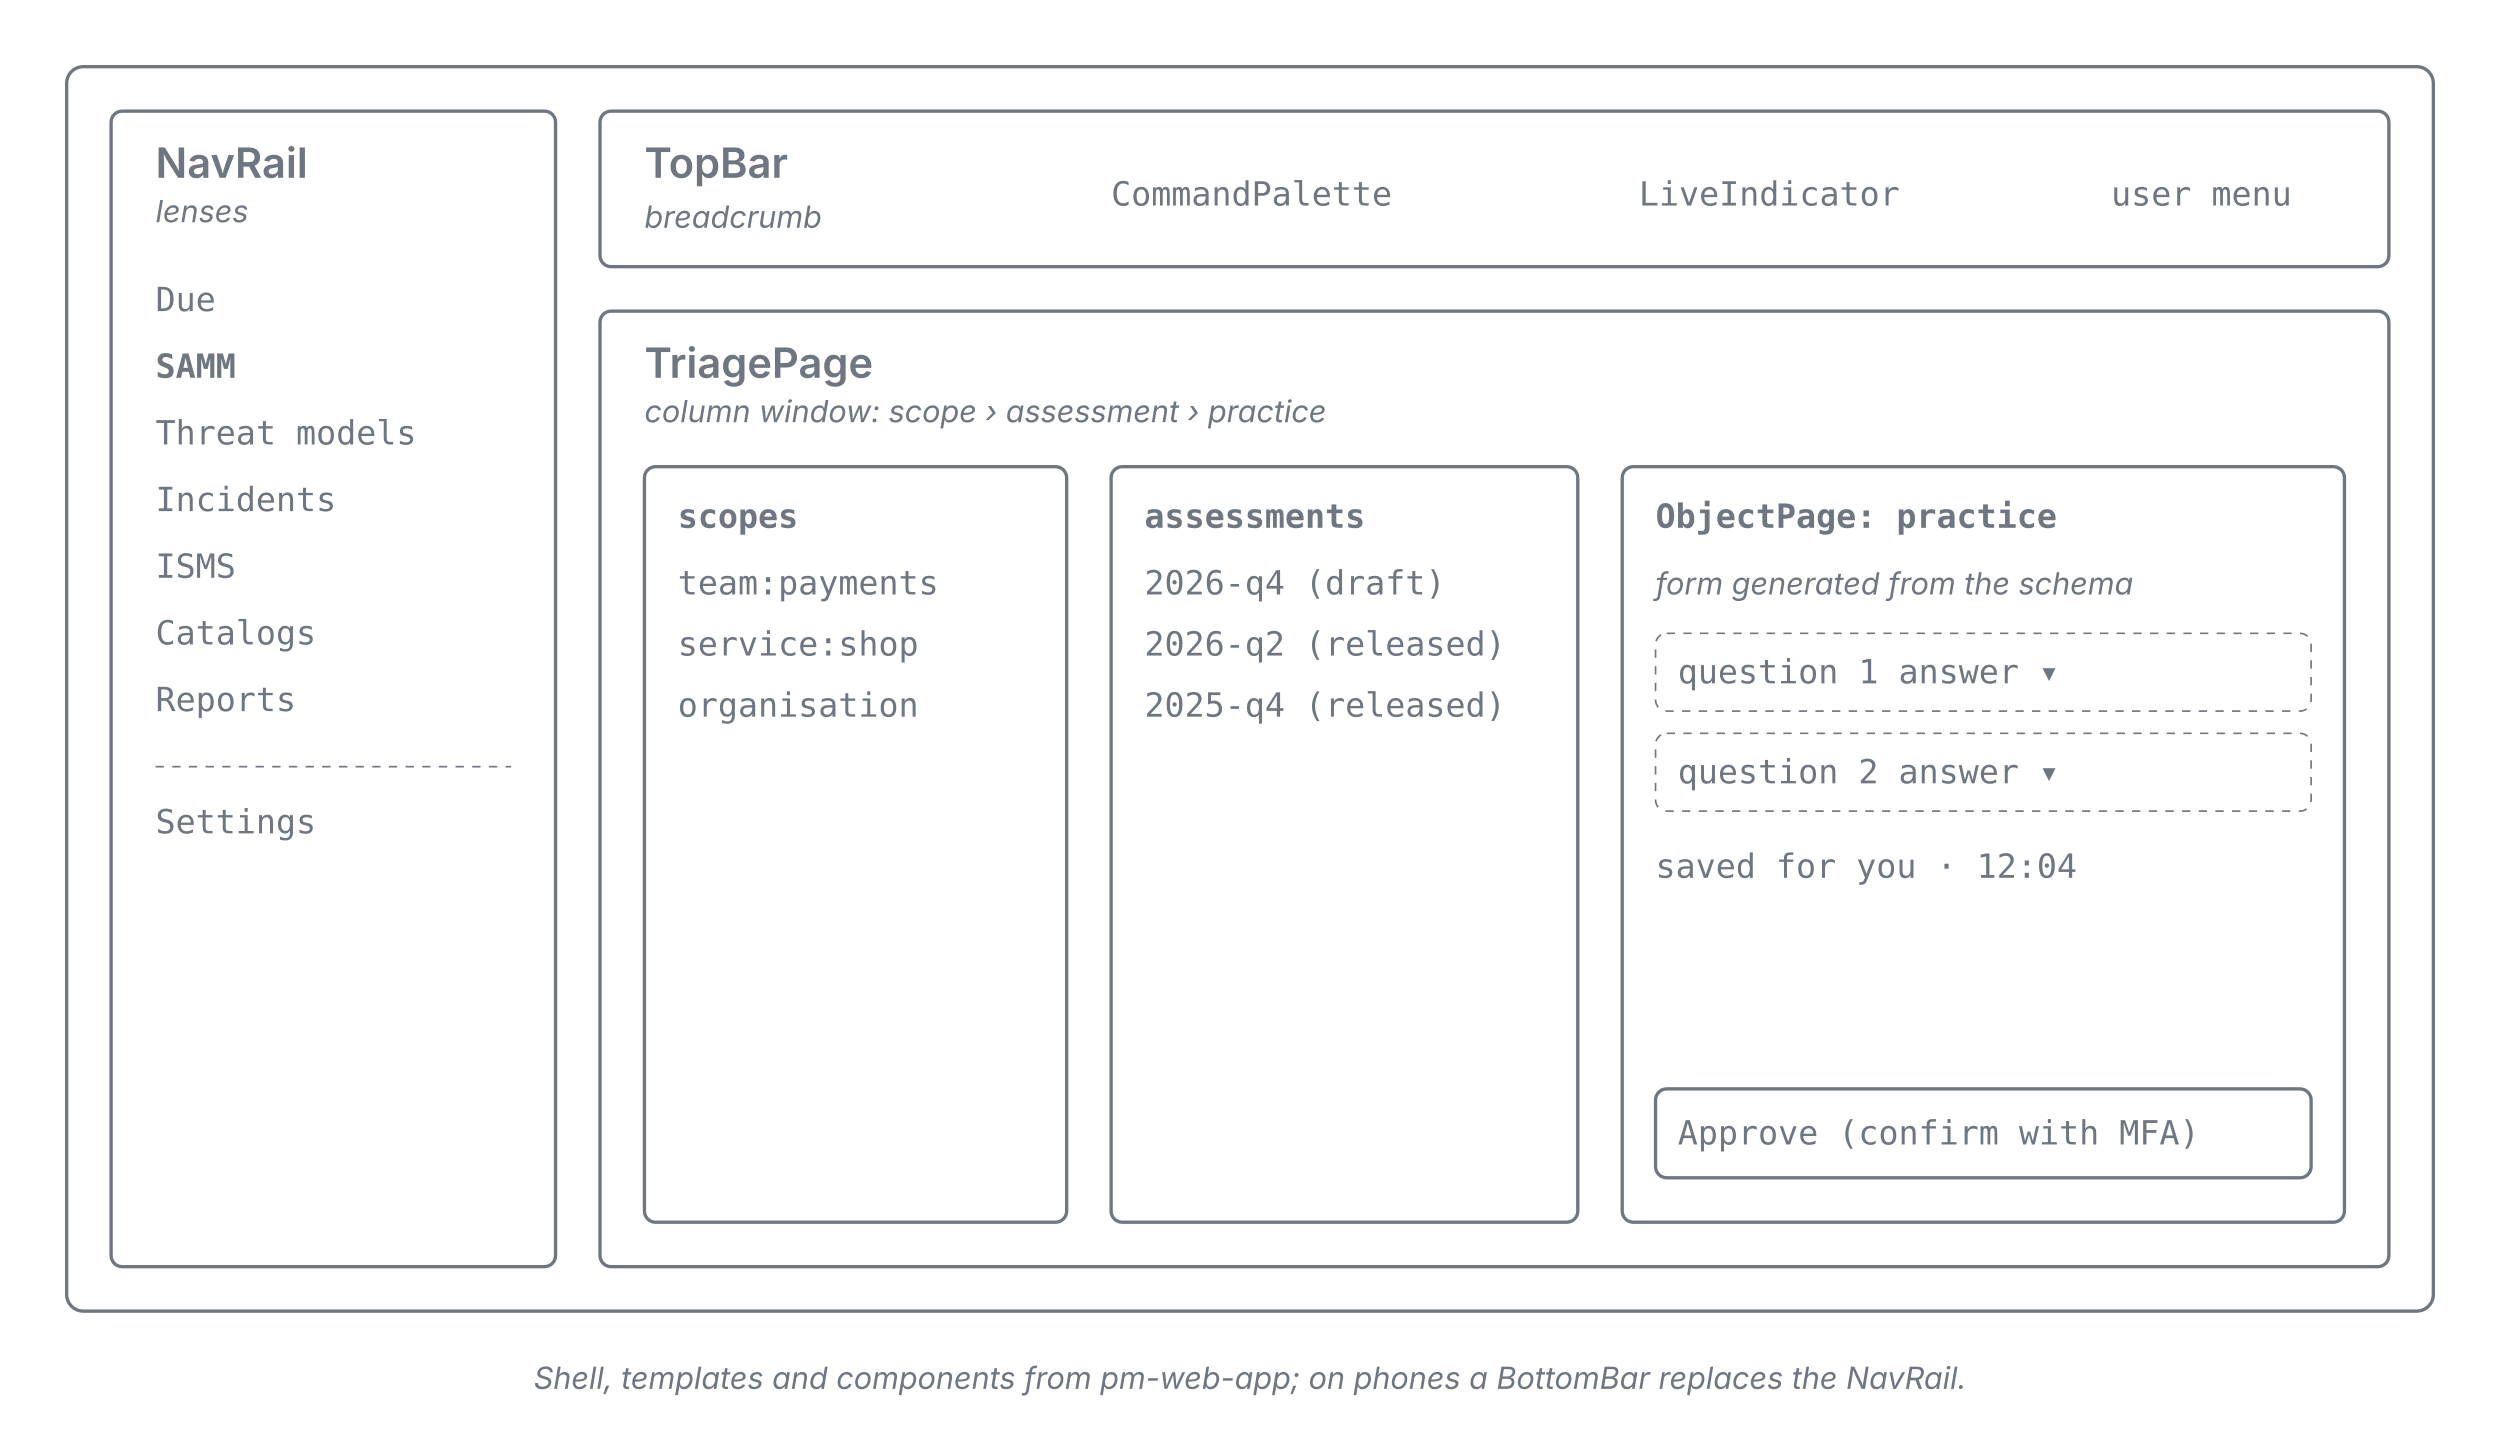
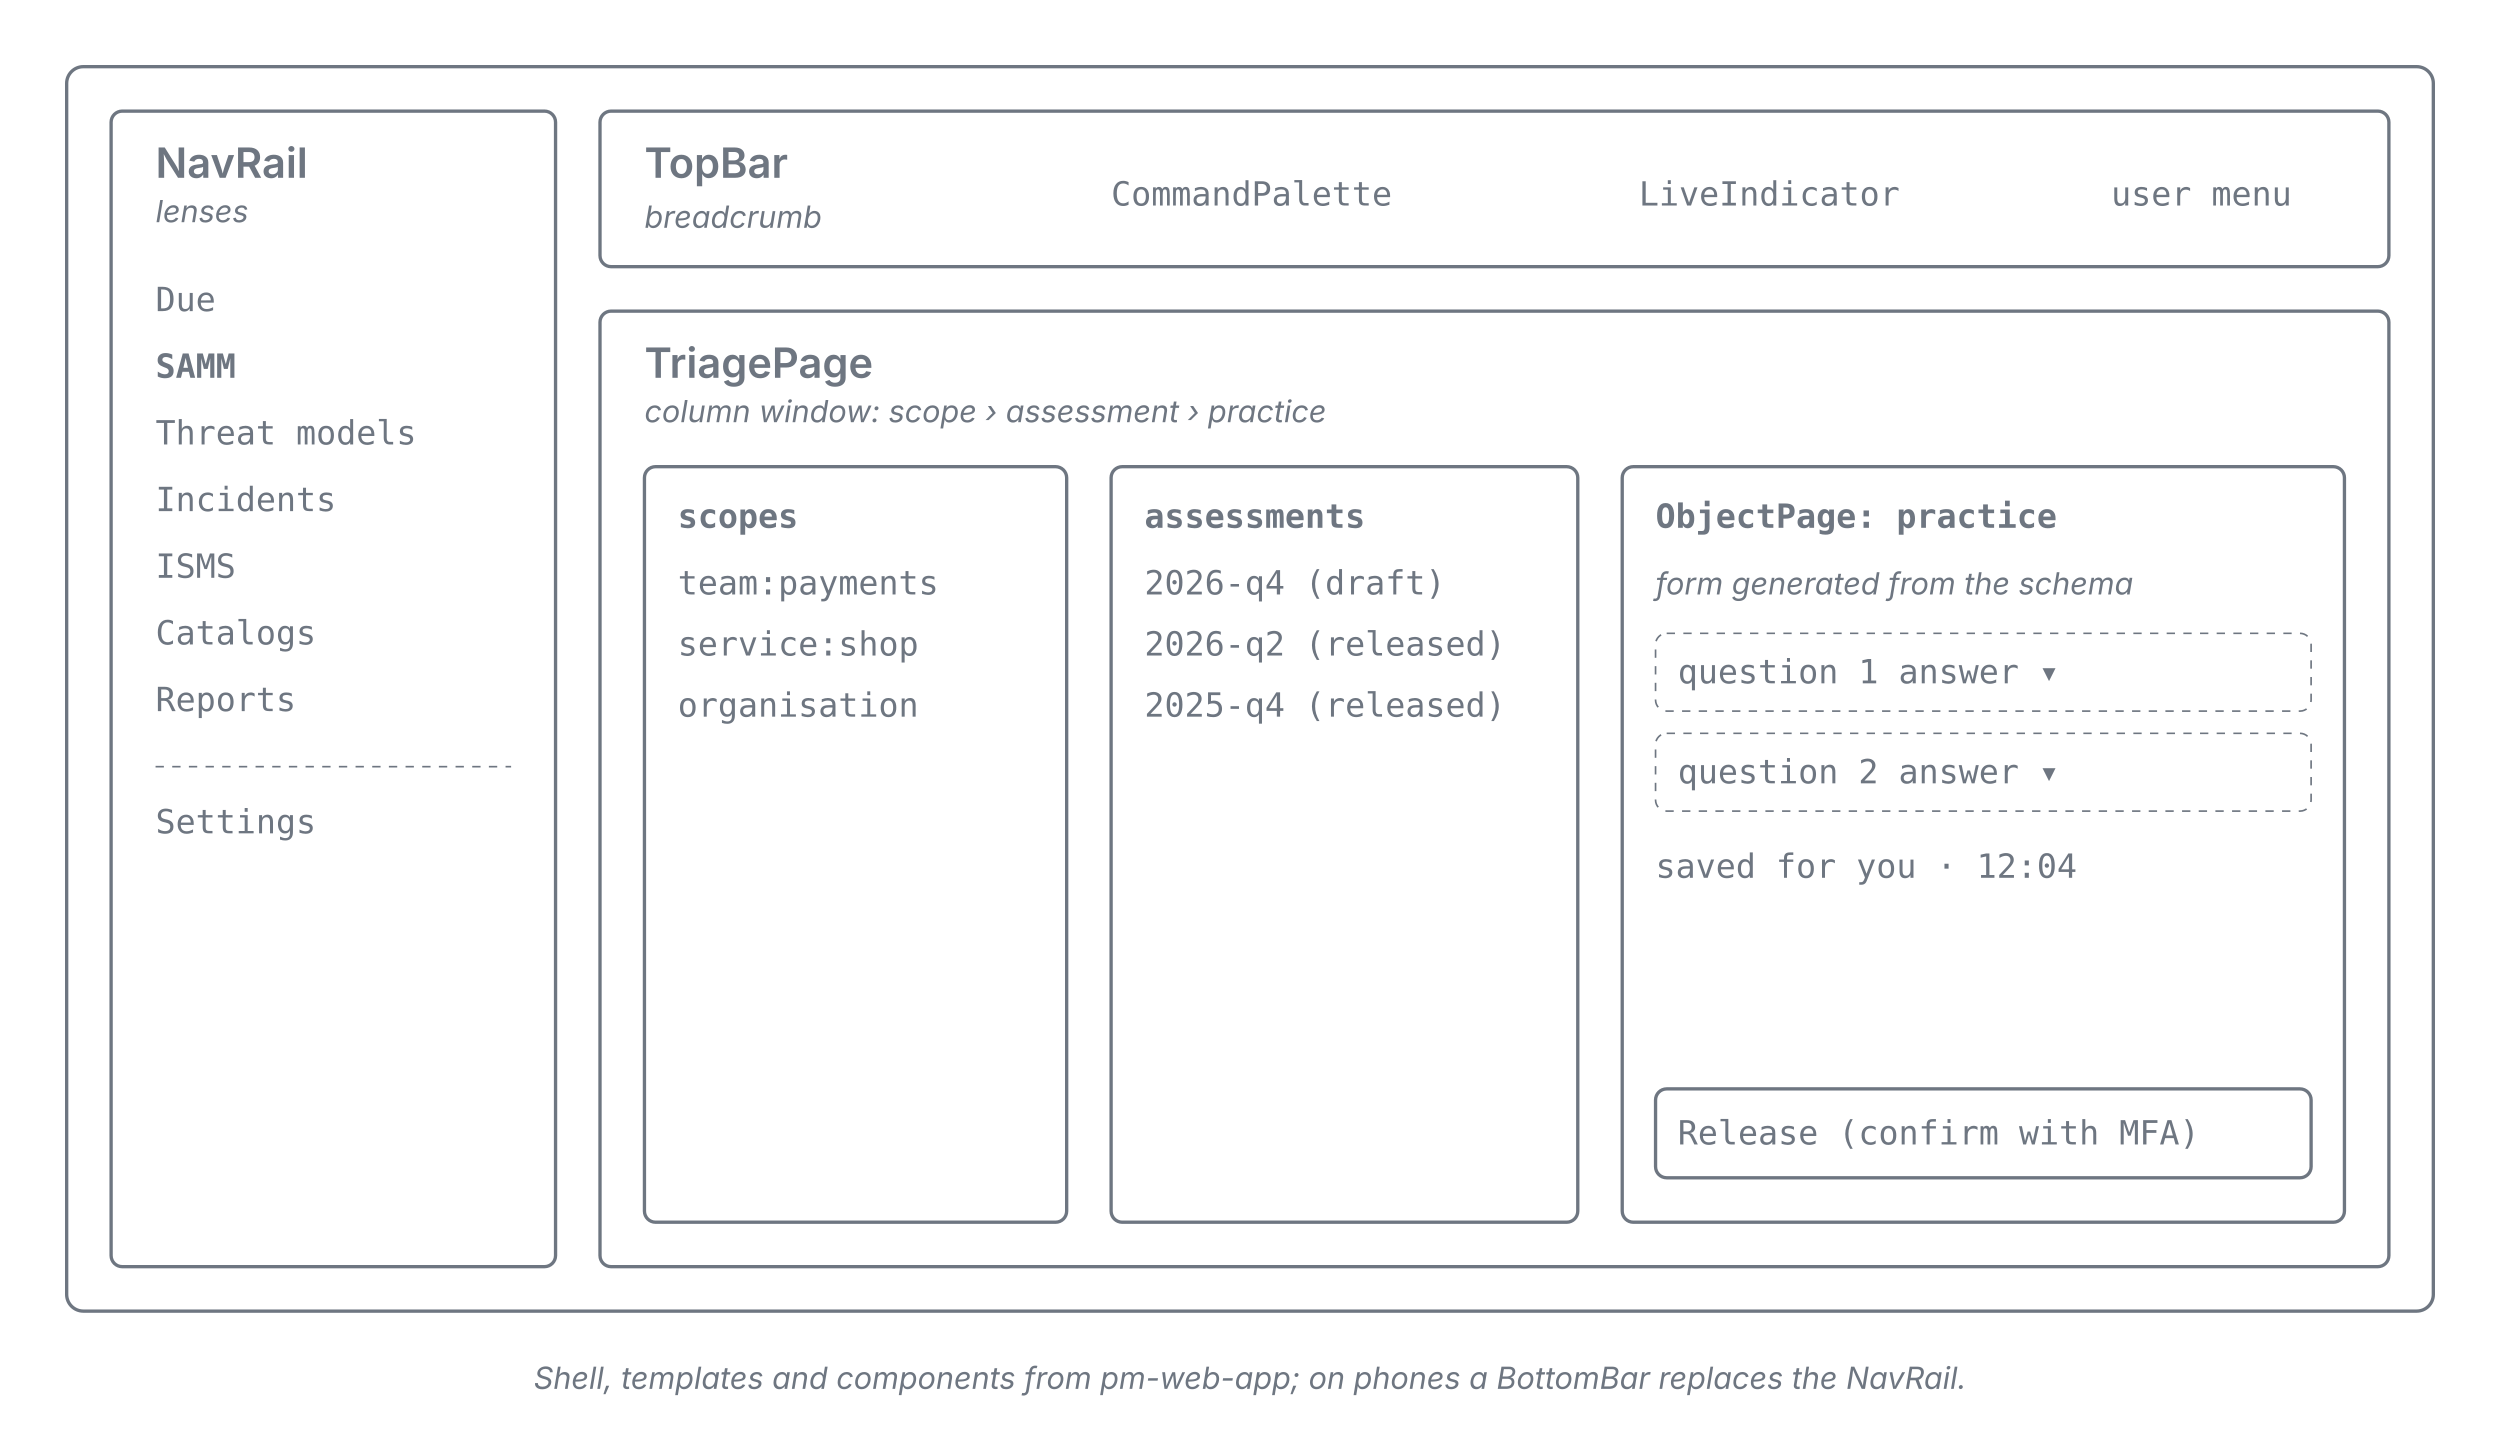
<svg xmlns="http://www.w3.org/2000/svg" viewBox="0 0 900 524" role="img" aria-labelledby="title desc" font-family="ui-sans-serif, -apple-system, system-ui, 'Segoe UI', sans-serif">
  <defs>
    <style>
      .stroke    { stroke: #6e7681; stroke-width: 1.2; fill: none; }
      .thin      { stroke: #6e7681; stroke-width: 0.6; stroke-dasharray: 3 3; fill: none; }
      .hdr       { font-size: 15px; font-weight: 600; fill: #6e7681; }
      .sub       { font-size: 11px; fill: #6e7681; font-style: italic; }
      .item      { font-size: 12px; fill: #6e7681; font-family: ui-monospace, "SF Mono", Menlo, Consolas, monospace; }
      .item-bold { font-size: 12px; font-weight: 700; fill: #6e7681; font-family: ui-monospace, "SF Mono", Menlo, Consolas, monospace; }
      .caption   { font-size: 11px; fill: #6e7681; text-anchor: middle; font-style: italic; }
    </style>
  </defs>
  <rect class="stroke" x="24" y="24" width="852" height="448" rx="6" />
  <rect class="stroke" x="40" y="40" width="160" height="416" rx="4" />
  <text x="56" y="64" class="hdr">NavRail</text>
  <text x="56" y="80" class="sub">lenses</text>
  <text x="56" y="112" class="item">Due</text>
  <text x="56" y="136" class="item-bold">SAMM</text>
  <text x="56" y="160" class="item">Threat models</text>
  <text x="56" y="184" class="item">Incidents</text>
  <text x="56" y="208" class="item">ISMS</text>
  <text x="56" y="232" class="item">Catalogs</text>
  <text x="56" y="256" class="item">Reports</text>
  <line class="thin" x1="56" y1="276" x2="184" y2="276" />
  <text x="56" y="300" class="item">Settings</text>
  <rect class="stroke" x="216" y="40" width="644" height="56" rx="4" />
  <text x="232" y="64" class="hdr">TopBar</text>
  <text x="232" y="82" class="sub">breadcrumb</text>
  <text x="400" y="74" class="item">CommandPalette</text>
  <text x="590" y="74" class="item">LiveIndicator</text>
  <text x="760" y="74" class="item">user menu</text>
  <rect class="stroke" x="216" y="112" width="644" height="344" rx="4" />
  <text x="232" y="136" class="hdr">TriagePage</text>
  <text x="232" y="152" class="sub">column window: scope › assessment › practice</text>
  <rect class="stroke" x="232" y="168" width="152" height="272" rx="4" />
  <text x="244" y="190" class="item-bold">scopes</text>
  <text x="244" y="214" class="item">team:payments</text>
  <text x="244" y="236" class="item">service:shop</text>
  <text x="244" y="258" class="item">organisation</text>
  <rect class="stroke" x="400" y="168" width="168" height="272" rx="4" />
  <text x="412" y="190" class="item-bold">assessments</text>
  <text x="412" y="214" class="item">2026-q4 (draft)</text>
  <text x="412" y="236" class="item">2026-q2 (released)</text>
  <text x="412" y="258" class="item">2025-q4 (released)</text>
  <rect class="stroke" x="584" y="168" width="260" height="272" rx="4" />
  <text x="596" y="190" class="item-bold">ObjectPage: practice</text>
  <text x="596" y="214" class="sub">form generated from the schema</text>
  <rect class="thin" x="596" y="228" width="236" height="28" rx="4" />
  <text x="604" y="246" class="item">question 1  answer ▾</text>
  <rect class="thin" x="596" y="264" width="236" height="28" rx="4" />
  <text x="604" y="282" class="item">question 2  answer ▾</text>
  <text x="596" y="316" class="item">saved for you · 12:04</text>
  <rect class="stroke" x="596" y="392" width="236" height="32" rx="4" />
-   <text x="604" y="412" class="item">Approve (confirm with MFA)</text>
+   <text x="604" y="412" class="item">Release (confirm with MFA)</text>
  <text x="450" y="500" class="caption">Shell, templates and components from pm-web-app; on phones a BottomBar replaces the NavRail.</text>
</svg>
